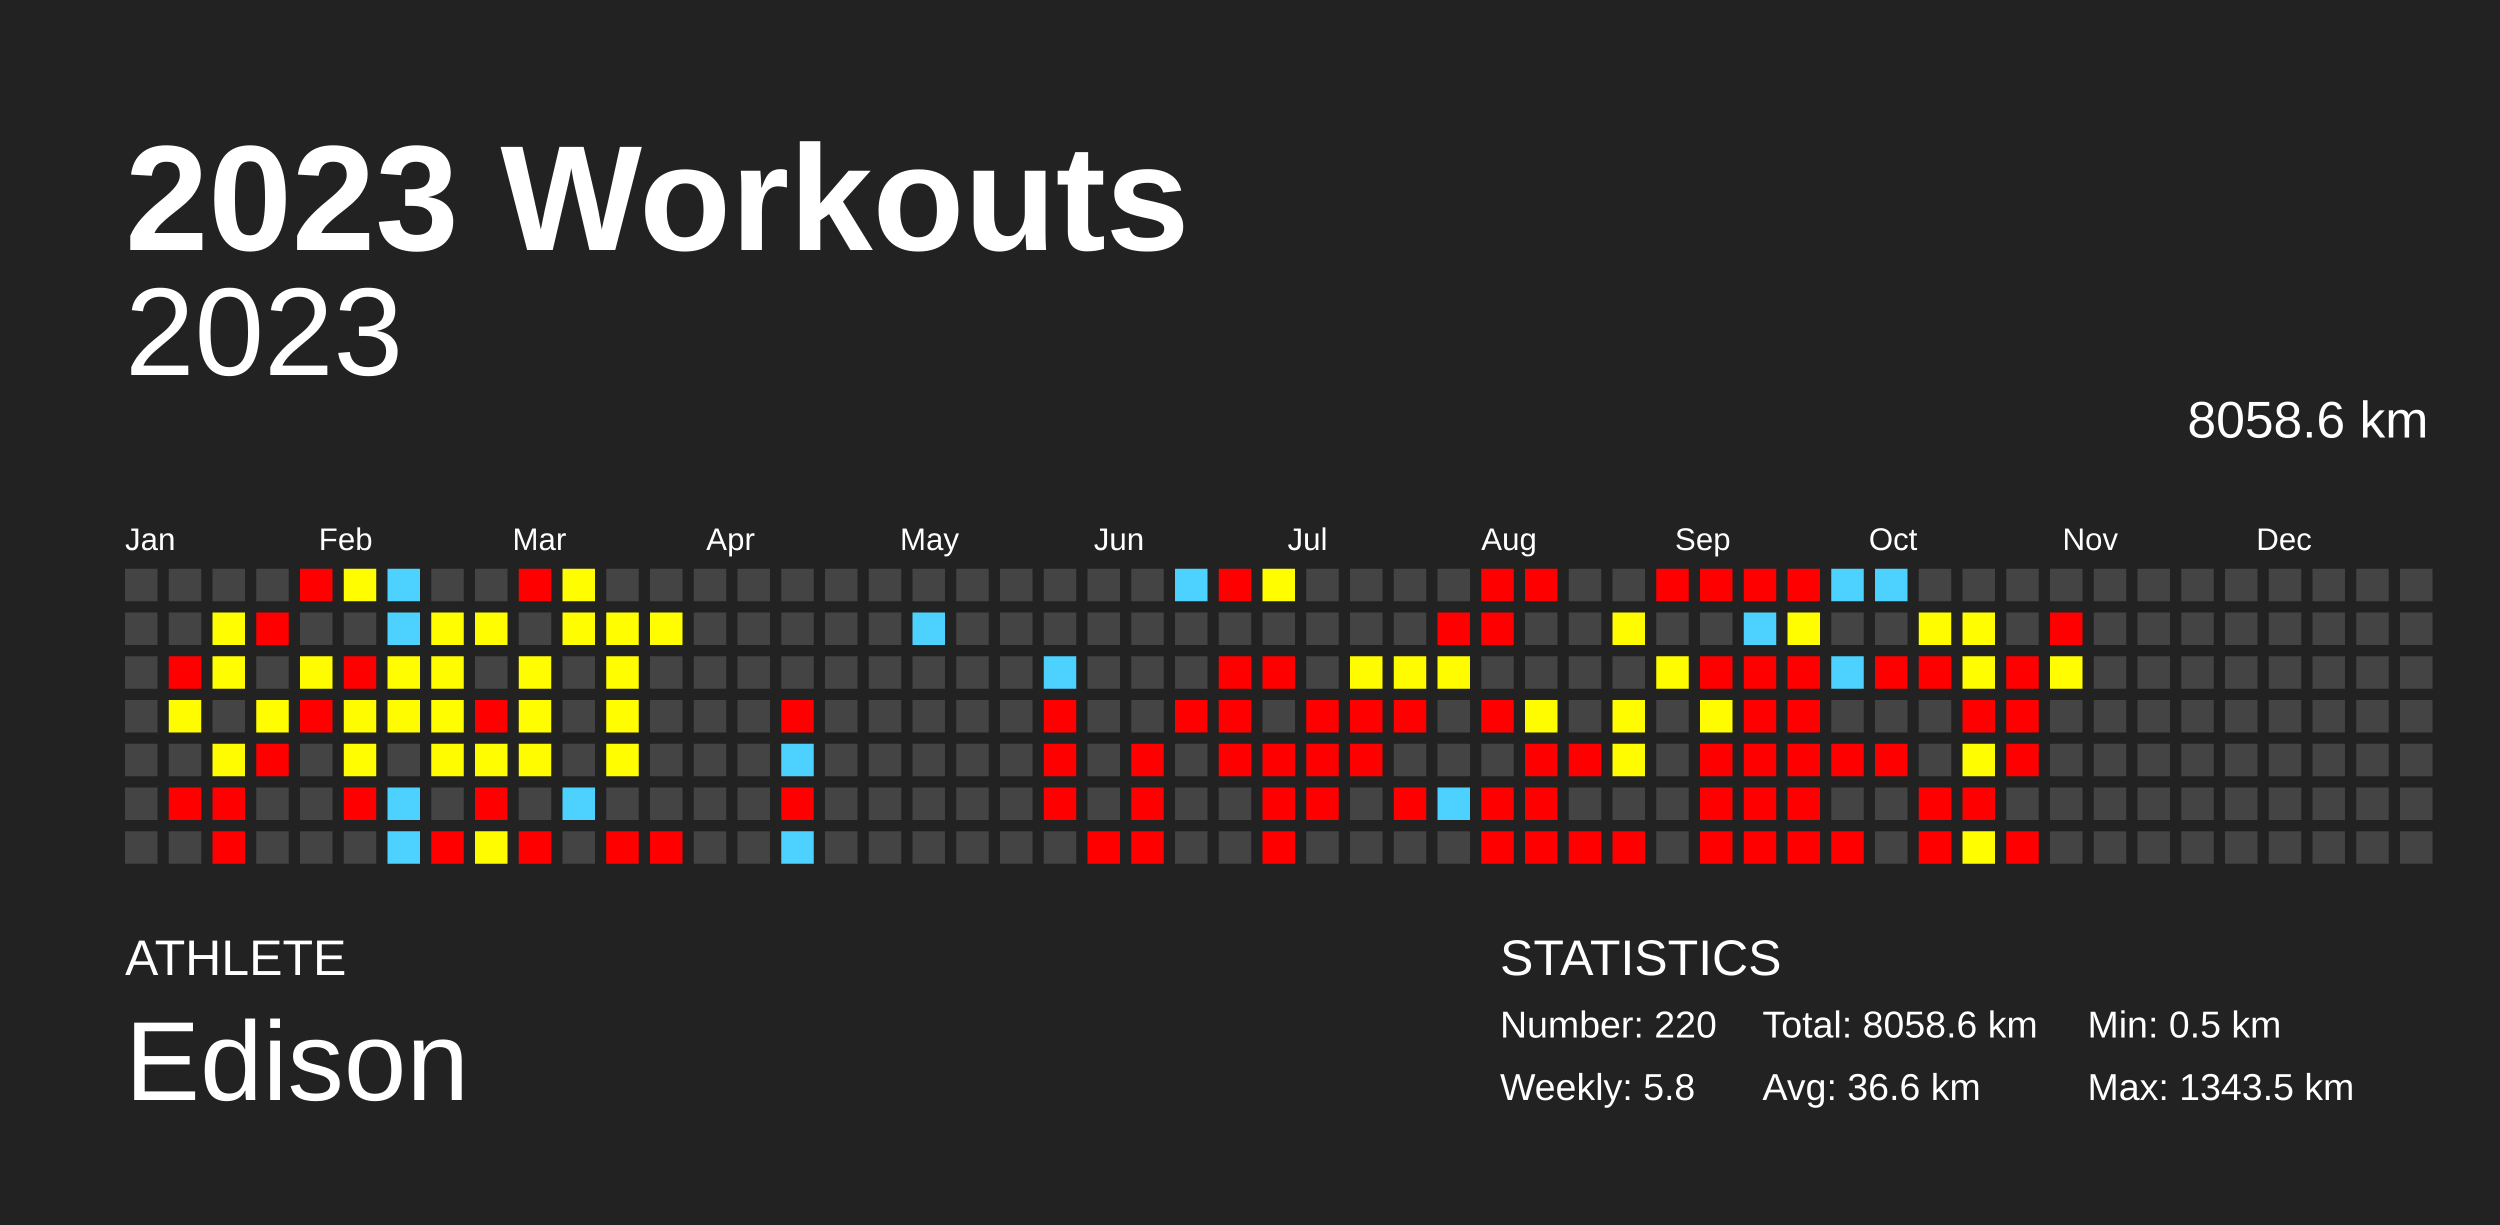
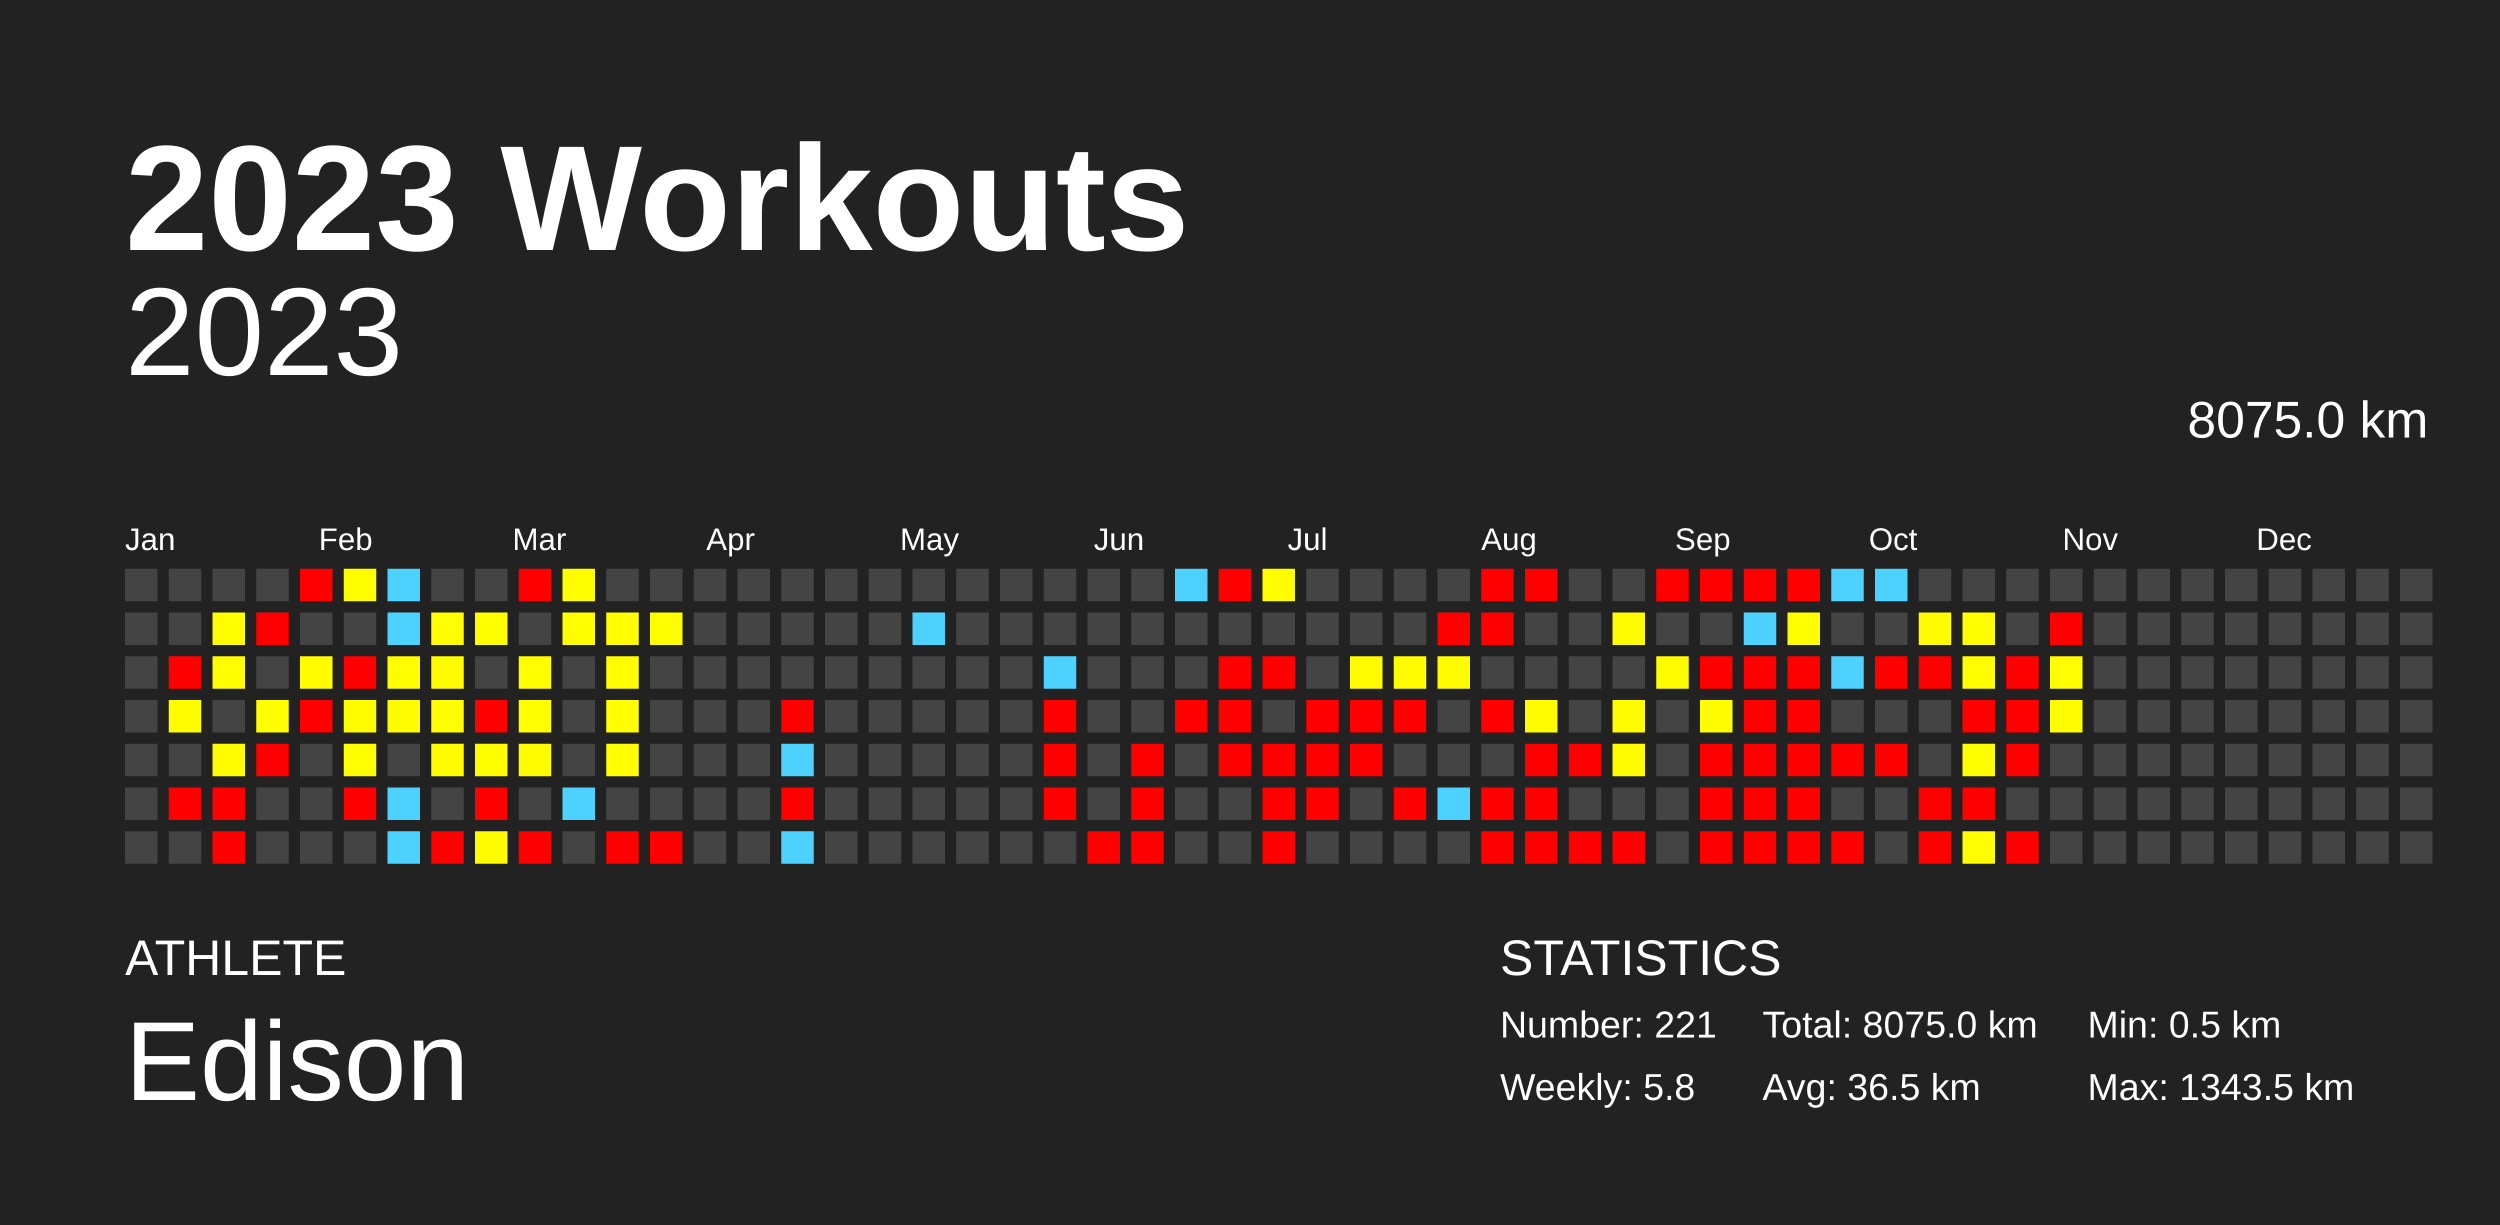
<svg xmlns="http://www.w3.org/2000/svg" baseProfile="full" height="98mm" version="1.1" viewBox="0,0,200,98" width="200mm">
  <defs />
  <rect fill="#222222" height="98" width="200" x="0" y="0" />
  <text fill="#FFFFFF" style="font-size:12px; font-family:Arial; font-weight:bold;" x="10" y="20">2023 Workouts</text>
  <text fill="#FFFFFF" style="font-size:4px; font-family:Arial" x="10" y="78">ATHLETE</text>
  <text fill="#FFFFFF" style="font-size:9px; font-family:Arial" x="10" y="88">Edison</text>
  <text fill="#FFFFFF" style="font-size:4px; font-family:Arial" x="120" y="78">STATISTICS</text>
-   <text fill="#FFFFFF" style="font-size:3px; font-family:Arial" x="120" y="83">Number: 220</text>
+   <text fill="#FFFFFF" style="font-size:3px; font-family:Arial" x="120" y="83">Number: 221</text>
  <text fill="#FFFFFF" style="font-size:3px; font-family:Arial" x="120" y="88">Weekly: 5.8</text>
-   <text fill="#FFFFFF" style="font-size:3px; font-family:Arial" x="141" y="83">Total: 8058.6 km</text>
-   <text fill="#FFFFFF" style="font-size:3px; font-family:Arial" x="141" y="88">Avg: 36.6 km</text>
+   <text fill="#FFFFFF" style="font-size:3px; font-family:Arial" x="141" y="83">Total: 8075.0 km</text>
+   <text fill="#FFFFFF" style="font-size:3px; font-family:Arial" x="141" y="88">Avg: 36.5 km</text>
  <text fill="#FFFFFF" style="font-size:3px; font-family:Arial" x="167" y="83">Min: 0.5 km</text>
  <text fill="#FFFFFF" style="font-size:3px; font-family:Arial" x="167" y="88">Max: 1343.5 km</text>
  <text alignment-baseline="hanging" fill="#FFFFFF" style="font-size:10.0px; font-family:Arial;" x="10" y="30">2023</text>
-   <text alignment-baseline="hanging" fill="#FFFFFF" style="font-size:4.125px; font-family:Arial;" x="175" y="35">8058.6 km</text>
+   <text alignment-baseline="hanging" fill="#FFFFFF" style="font-size:4.125px; font-family:Arial;" x="175" y="35">8075.0 km</text>
  <text fill="#FFFFFF" style="font-size:2.5px; font-family:Arial" x="10.0" y="44">Jan</text>
  <text fill="#FFFFFF" style="font-size:2.5px; font-family:Arial" x="25.5" y="44">Feb</text>
  <text fill="#FFFFFF" style="font-size:2.5px; font-family:Arial" x="41.0" y="44">Mar</text>
  <text fill="#FFFFFF" style="font-size:2.5px; font-family:Arial" x="56.5" y="44">Apr</text>
  <text fill="#FFFFFF" style="font-size:2.5px; font-family:Arial" x="72.0" y="44">May</text>
  <text fill="#FFFFFF" style="font-size:2.5px; font-family:Arial" x="87.5" y="44">Jun</text>
  <text fill="#FFFFFF" style="font-size:2.5px; font-family:Arial" x="103.0" y="44">Jul</text>
  <text fill="#FFFFFF" style="font-size:2.5px; font-family:Arial" x="118.5" y="44">Aug</text>
  <text fill="#FFFFFF" style="font-size:2.5px; font-family:Arial" x="134.0" y="44">Sep</text>
  <text fill="#FFFFFF" style="font-size:2.5px; font-family:Arial" x="149.5" y="44">Oct</text>
  <text fill="#FFFFFF" style="font-size:2.5px; font-family:Arial" x="165.0" y="44">Nov</text>
  <text fill="#FFFFFF" style="font-size:2.5px; font-family:Arial" x="180.5" y="44">Dec</text>
  <rect fill="#444444" height="2.6" width="2.6" x="10.0" y="45.5" />
  <rect fill="#444444" height="2.6" width="2.6" x="10.0" y="49.0" />
  <rect fill="#444444" height="2.6" width="2.6" x="10.0" y="52.5" />
  <rect fill="#444444" height="2.6" width="2.6" x="10.0" y="56.0" />
  <rect fill="#444444" height="2.6" width="2.6" x="10.0" y="59.5" />
  <rect fill="#444444" height="2.6" width="2.6" x="10.0" y="63.0" />
  <rect fill="#444444" height="2.6" width="2.6" x="10.0" y="66.5" />
  <rect fill="#444444" height="2.6" width="2.6" x="13.5" y="45.5" />
  <rect fill="#444444" height="2.6" width="2.6" x="13.5" y="49.0" />
  <rect fill="red" height="2.6" width="2.6" x="13.5" y="52.5" />
  <rect fill="#fffc00" height="2.6" width="2.6" x="13.5" y="56.0" />
  <rect fill="#444444" height="2.6" width="2.6" x="13.5" y="59.5" />
  <rect fill="red" height="2.6" width="2.6" x="13.5" y="63.0" />
  <rect fill="#444444" height="2.6" width="2.6" x="13.5" y="66.5" />
  <rect fill="#444444" height="2.6" width="2.6" x="17.0" y="45.5" />
  <rect fill="#fffd00" height="2.6" width="2.6" x="17.0" y="49.0" />
  <rect fill="#fffd00" height="2.6" width="2.6" x="17.0" y="52.5" />
  <rect fill="#444444" height="2.6" width="2.6" x="17.0" y="56.0" />
  <rect fill="#fffc00" height="2.6" width="2.6" x="17.0" y="59.5" />
  <rect fill="red" height="2.6" width="2.6" x="17.0" y="63.0" />
  <rect fill="red" height="2.6" width="2.6" x="17.0" y="66.5" />
  <rect fill="#444444" height="2.6" width="2.6" x="20.5" y="45.5" />
  <rect fill="red" height="2.6" width="2.6" x="20.5" y="49.0" />
  <rect fill="#444444" height="2.6" width="2.6" x="20.5" y="52.5" />
  <rect fill="#fffd00" height="2.6" width="2.6" x="20.5" y="56.0" />
  <rect fill="red" height="2.6" width="2.6" x="20.5" y="59.5" />
  <rect fill="#444444" height="2.6" width="2.6" x="20.5" y="63.0" />
  <rect fill="#444444" height="2.6" width="2.6" x="20.5" y="66.5" />
  <rect fill="red" height="2.6" width="2.6" x="24.0" y="45.5" />
  <rect fill="#444444" height="2.6" width="2.6" x="24.0" y="49.0" />
  <rect fill="#fffc00" height="2.6" width="2.6" x="24.0" y="52.5" />
  <rect fill="red" height="2.6" width="2.6" x="24.0" y="56.0" />
  <rect fill="#444444" height="2.6" width="2.6" x="24.0" y="59.5" />
  <rect fill="#444444" height="2.6" width="2.6" x="24.0" y="63.0" />
  <rect fill="#444444" height="2.6" width="2.6" x="24.0" y="66.5" />
  <rect fill="#fffd00" height="2.6" width="2.6" x="27.5" y="45.5" />
  <rect fill="#444444" height="2.6" width="2.6" x="27.5" y="49.0" />
  <rect fill="red" height="2.6" width="2.6" x="27.5" y="52.5" />
  <rect fill="#fffc00" height="2.6" width="2.6" x="27.5" y="56.0" />
  <rect fill="#fffd00" height="2.6" width="2.6" x="27.5" y="59.5" />
  <rect fill="red" height="2.6" width="2.6" x="27.5" y="63.0" />
  <rect fill="#444444" height="2.6" width="2.6" x="27.5" y="66.5" />
  <rect fill="#4dd2ff" height="2.6" width="2.6" x="31.0" y="45.5" />
  <rect fill="#4dd2ff" height="2.6" width="2.6" x="31.0" y="49.0" />
  <rect fill="#fffd00" height="2.6" width="2.6" x="31.0" y="52.5" />
  <rect fill="#fffc00" height="2.6" width="2.6" x="31.0" y="56.0" />
  <rect fill="#444444" height="2.6" width="2.6" x="31.0" y="59.5" />
  <rect fill="#4dd2ff" height="2.6" width="2.6" x="31.0" y="63.0" />
  <rect fill="#4dd2ff" height="2.6" width="2.6" x="31.0" y="66.5" />
  <rect fill="#444444" height="2.6" width="2.6" x="34.5" y="45.5" />
  <rect fill="#fffd00" height="2.6" width="2.6" x="34.5" y="49.0" />
  <rect fill="#fffc00" height="2.6" width="2.6" x="34.5" y="52.5" />
  <rect fill="#fffd00" height="2.6" width="2.6" x="34.5" y="56.0" />
  <rect fill="#fffc00" height="2.6" width="2.6" x="34.5" y="59.5" />
  <rect fill="#444444" height="2.6" width="2.6" x="34.5" y="63.0" />
  <rect fill="red" height="2.6" width="2.6" x="34.5" y="66.5" />
  <rect fill="#444444" height="2.6" width="2.6" x="38.0" y="45.5" />
  <rect fill="#fffd00" height="2.6" width="2.6" x="38.0" y="49.0" />
  <rect fill="#444444" height="2.6" width="2.6" x="38.0" y="52.5" />
  <rect fill="red" height="2.6" width="2.6" x="38.0" y="56.0" />
  <rect fill="#fffd00" height="2.6" width="2.6" x="38.0" y="59.5" />
  <rect fill="red" height="2.6" width="2.6" x="38.0" y="63.0" />
  <rect fill="#fffc00" height="2.6" width="2.6" x="38.0" y="66.5" />
  <rect fill="red" height="2.6" width="2.6" x="41.5" y="45.5" />
  <rect fill="#444444" height="2.6" width="2.6" x="41.5" y="49.0" />
  <rect fill="#fffd00" height="2.6" width="2.6" x="41.5" y="52.5" />
  <rect fill="#fffd00" height="2.6" width="2.6" x="41.5" y="56.0" />
  <rect fill="#fffc00" height="2.6" width="2.6" x="41.5" y="59.5" />
  <rect fill="#444444" height="2.6" width="2.6" x="41.5" y="63.0" />
  <rect fill="red" height="2.6" width="2.6" x="41.5" y="66.5" />
  <rect fill="#fffd00" height="2.6" width="2.6" x="45.0" y="45.5" />
  <rect fill="#fffd00" height="2.6" width="2.6" x="45.0" y="49.0" />
  <rect fill="#444444" height="2.6" width="2.6" x="45.0" y="52.5" />
  <rect fill="#444444" height="2.6" width="2.6" x="45.0" y="56.0" />
  <rect fill="#444444" height="2.6" width="2.6" x="45.0" y="59.5" />
  <rect fill="#4dd2ff" height="2.6" width="2.6" x="45.0" y="63.0" />
  <rect fill="#444444" height="2.6" width="2.6" x="45.0" y="66.5" />
  <rect fill="#444444" height="2.6" width="2.6" x="48.5" y="45.5" />
  <rect fill="#fffd00" height="2.6" width="2.6" x="48.5" y="49.0" />
  <rect fill="#fffd00" height="2.6" width="2.6" x="48.5" y="52.5" />
  <rect fill="#fffd00" height="2.6" width="2.6" x="48.5" y="56.0" />
  <rect fill="#fffd00" height="2.6" width="2.6" x="48.5" y="59.5" />
  <rect fill="#444444" height="2.6" width="2.6" x="48.5" y="63.0" />
  <rect fill="red" height="2.6" width="2.6" x="48.5" y="66.5" />
  <rect fill="#444444" height="2.6" width="2.6" x="52.0" y="45.5" />
  <rect fill="#fffd00" height="2.6" width="2.6" x="52.0" y="49.0" />
  <rect fill="#444444" height="2.6" width="2.6" x="52.0" y="52.5" />
  <rect fill="#444444" height="2.6" width="2.6" x="52.0" y="56.0" />
  <rect fill="#444444" height="2.6" width="2.6" x="52.0" y="59.5" />
  <rect fill="#444444" height="2.6" width="2.6" x="52.0" y="63.0" />
  <rect fill="red" height="2.6" width="2.6" x="52.0" y="66.5" />
  <rect fill="#444444" height="2.6" width="2.6" x="55.5" y="45.5" />
  <rect fill="#444444" height="2.6" width="2.6" x="55.5" y="49.0" />
  <rect fill="#444444" height="2.6" width="2.6" x="55.5" y="52.5" />
  <rect fill="#444444" height="2.6" width="2.6" x="55.5" y="56.0" />
  <rect fill="#444444" height="2.6" width="2.6" x="55.5" y="59.5" />
  <rect fill="#444444" height="2.6" width="2.6" x="55.5" y="63.0" />
  <rect fill="#444444" height="2.6" width="2.6" x="55.5" y="66.5" />
  <rect fill="#444444" height="2.6" width="2.6" x="59.0" y="45.5" />
  <rect fill="#444444" height="2.6" width="2.6" x="59.0" y="49.0" />
  <rect fill="#444444" height="2.6" width="2.6" x="59.0" y="52.5" />
  <rect fill="#444444" height="2.6" width="2.6" x="59.0" y="56.0" />
  <rect fill="#444444" height="2.6" width="2.6" x="59.0" y="59.5" />
  <rect fill="#444444" height="2.6" width="2.6" x="59.0" y="63.0" />
  <rect fill="#444444" height="2.6" width="2.6" x="59.0" y="66.5" />
  <rect fill="#444444" height="2.6" width="2.6" x="62.5" y="45.5" />
  <rect fill="#444444" height="2.6" width="2.6" x="62.5" y="49.0" />
  <rect fill="#444444" height="2.6" width="2.6" x="62.5" y="52.5" />
  <rect fill="red" height="2.6" width="2.6" x="62.5" y="56.0" />
  <rect fill="#4dd2ff" height="2.6" width="2.6" x="62.5" y="59.5" />
  <rect fill="red" height="2.6" width="2.6" x="62.5" y="63.0" />
  <rect fill="#4dd2ff" height="2.6" width="2.6" x="62.5" y="66.5" />
  <rect fill="#444444" height="2.6" width="2.6" x="66.0" y="45.5" />
  <rect fill="#444444" height="2.6" width="2.6" x="66.0" y="49.0" />
  <rect fill="#444444" height="2.6" width="2.6" x="66.0" y="52.5" />
  <rect fill="#444444" height="2.6" width="2.6" x="66.0" y="56.0" />
  <rect fill="#444444" height="2.6" width="2.6" x="66.0" y="59.5" />
  <rect fill="#444444" height="2.6" width="2.6" x="66.0" y="63.0" />
  <rect fill="#444444" height="2.6" width="2.6" x="66.0" y="66.5" />
  <rect fill="#444444" height="2.6" width="2.6" x="69.5" y="45.5" />
  <rect fill="#444444" height="2.6" width="2.6" x="69.5" y="49.0" />
  <rect fill="#444444" height="2.6" width="2.6" x="69.5" y="52.5" />
  <rect fill="#444444" height="2.6" width="2.6" x="69.5" y="56.0" />
  <rect fill="#444444" height="2.6" width="2.6" x="69.5" y="59.5" />
  <rect fill="#444444" height="2.6" width="2.6" x="69.5" y="63.0" />
  <rect fill="#444444" height="2.6" width="2.6" x="69.5" y="66.5" />
  <rect fill="#444444" height="2.6" width="2.6" x="73.0" y="45.5" />
  <rect fill="#4dd2ff" height="2.6" width="2.6" x="73.0" y="49.0" />
  <rect fill="#444444" height="2.6" width="2.6" x="73.0" y="52.5" />
  <rect fill="#444444" height="2.6" width="2.6" x="73.0" y="56.0" />
  <rect fill="#444444" height="2.6" width="2.6" x="73.0" y="59.5" />
  <rect fill="#444444" height="2.6" width="2.6" x="73.0" y="63.0" />
  <rect fill="#444444" height="2.6" width="2.6" x="73.0" y="66.5" />
  <rect fill="#444444" height="2.6" width="2.6" x="76.5" y="45.5" />
  <rect fill="#444444" height="2.6" width="2.6" x="76.5" y="49.0" />
  <rect fill="#444444" height="2.6" width="2.6" x="76.5" y="52.5" />
  <rect fill="#444444" height="2.6" width="2.6" x="76.5" y="56.0" />
  <rect fill="#444444" height="2.6" width="2.6" x="76.5" y="59.5" />
  <rect fill="#444444" height="2.6" width="2.6" x="76.5" y="63.0" />
  <rect fill="#444444" height="2.6" width="2.6" x="76.5" y="66.5" />
  <rect fill="#444444" height="2.6" width="2.6" x="80.0" y="45.5" />
  <rect fill="#444444" height="2.6" width="2.6" x="80.0" y="49.0" />
  <rect fill="#444444" height="2.6" width="2.6" x="80.0" y="52.5" />
  <rect fill="#444444" height="2.6" width="2.6" x="80.0" y="56.0" />
  <rect fill="#444444" height="2.6" width="2.6" x="80.0" y="59.5" />
  <rect fill="#444444" height="2.6" width="2.6" x="80.0" y="63.0" />
  <rect fill="#444444" height="2.6" width="2.6" x="80.0" y="66.5" />
  <rect fill="#444444" height="2.6" width="2.6" x="83.5" y="45.5" />
  <rect fill="#444444" height="2.6" width="2.6" x="83.5" y="49.0" />
  <rect fill="#4dd2ff" height="2.6" width="2.6" x="83.5" y="52.5" />
  <rect fill="red" height="2.6" width="2.6" x="83.5" y="56.0" />
  <rect fill="red" height="2.6" width="2.6" x="83.5" y="59.5" />
  <rect fill="red" height="2.6" width="2.6" x="83.5" y="63.0" />
  <rect fill="#444444" height="2.6" width="2.6" x="83.5" y="66.5" />
  <rect fill="#444444" height="2.6" width="2.6" x="87.0" y="45.5" />
  <rect fill="#444444" height="2.6" width="2.6" x="87.0" y="49.0" />
  <rect fill="#444444" height="2.6" width="2.6" x="87.0" y="52.5" />
  <rect fill="#444444" height="2.6" width="2.6" x="87.0" y="56.0" />
  <rect fill="#444444" height="2.6" width="2.6" x="87.0" y="59.5" />
  <rect fill="#444444" height="2.6" width="2.6" x="87.0" y="63.0" />
  <rect fill="red" height="2.6" width="2.6" x="87.0" y="66.5" />
  <rect fill="#444444" height="2.6" width="2.6" x="90.5" y="45.5" />
  <rect fill="#444444" height="2.6" width="2.6" x="90.5" y="49.0" />
  <rect fill="#444444" height="2.6" width="2.6" x="90.5" y="52.5" />
  <rect fill="#444444" height="2.6" width="2.6" x="90.5" y="56.0" />
  <rect fill="red" height="2.6" width="2.6" x="90.5" y="59.5" />
  <rect fill="red" height="2.6" width="2.6" x="90.5" y="63.0" />
  <rect fill="red" height="2.6" width="2.6" x="90.5" y="66.5" />
  <rect fill="#4dd2ff" height="2.6" width="2.6" x="94.0" y="45.5" />
  <rect fill="#444444" height="2.6" width="2.6" x="94.0" y="49.0" />
  <rect fill="#444444" height="2.6" width="2.6" x="94.0" y="52.5" />
  <rect fill="red" height="2.6" width="2.6" x="94.0" y="56.0" />
  <rect fill="#444444" height="2.6" width="2.6" x="94.0" y="59.5" />
  <rect fill="#444444" height="2.6" width="2.6" x="94.0" y="63.0" />
  <rect fill="#444444" height="2.6" width="2.6" x="94.0" y="66.5" />
  <rect fill="red" height="2.6" width="2.6" x="97.5" y="45.5" />
  <rect fill="#444444" height="2.6" width="2.6" x="97.5" y="49.0" />
  <rect fill="red" height="2.6" width="2.6" x="97.5" y="52.5" />
  <rect fill="red" height="2.6" width="2.6" x="97.5" y="56.0" />
  <rect fill="red" height="2.6" width="2.6" x="97.5" y="59.5" />
  <rect fill="#444444" height="2.6" width="2.6" x="97.5" y="63.0" />
  <rect fill="#444444" height="2.6" width="2.6" x="97.5" y="66.5" />
  <rect fill="#fffd00" height="2.6" width="2.6" x="101.0" y="45.5" />
  <rect fill="#444444" height="2.6" width="2.6" x="101.0" y="49.0" />
  <rect fill="red" height="2.6" width="2.6" x="101.0" y="52.5" />
  <rect fill="#444444" height="2.6" width="2.6" x="101.0" y="56.0" />
  <rect fill="red" height="2.6" width="2.6" x="101.0" y="59.5" />
  <rect fill="red" height="2.6" width="2.6" x="101.0" y="63.0" />
  <rect fill="red" height="2.6" width="2.6" x="101.0" y="66.5" />
  <rect fill="#444444" height="2.6" width="2.6" x="104.5" y="45.5" />
  <rect fill="#444444" height="2.6" width="2.6" x="104.5" y="49.0" />
  <rect fill="#444444" height="2.6" width="2.6" x="104.5" y="52.5" />
  <rect fill="red" height="2.6" width="2.6" x="104.5" y="56.0" />
  <rect fill="red" height="2.6" width="2.6" x="104.5" y="59.5" />
  <rect fill="red" height="2.6" width="2.6" x="104.5" y="63.0" />
  <rect fill="#444444" height="2.6" width="2.6" x="104.5" y="66.5" />
  <rect fill="#444444" height="2.6" width="2.6" x="108.0" y="45.5" />
  <rect fill="#444444" height="2.6" width="2.6" x="108.0" y="49.0" />
  <rect fill="#fffc00" height="2.6" width="2.6" x="108.0" y="52.5" />
  <rect fill="red" height="2.6" width="2.6" x="108.0" y="56.0" />
  <rect fill="red" height="2.6" width="2.6" x="108.0" y="59.5" />
  <rect fill="#444444" height="2.6" width="2.6" x="108.0" y="63.0" />
  <rect fill="#444444" height="2.6" width="2.6" x="108.0" y="66.5" />
  <rect fill="#444444" height="2.6" width="2.6" x="111.5" y="45.5" />
  <rect fill="#444444" height="2.6" width="2.6" x="111.5" y="49.0" />
  <rect fill="#fffc00" height="2.6" width="2.6" x="111.5" y="52.5" />
  <rect fill="red" height="2.6" width="2.6" x="111.5" y="56.0" />
  <rect fill="#444444" height="2.6" width="2.6" x="111.5" y="59.5" />
  <rect fill="red" height="2.6" width="2.6" x="111.5" y="63.0" />
  <rect fill="#444444" height="2.6" width="2.6" x="111.5" y="66.5" />
  <rect fill="#444444" height="2.6" width="2.6" x="115.0" y="45.5" />
  <rect fill="red" height="2.6" width="2.6" x="115.0" y="49.0" />
  <rect fill="#fffc00" height="2.6" width="2.6" x="115.0" y="52.5" />
  <rect fill="#444444" height="2.6" width="2.6" x="115.0" y="56.0" />
  <rect fill="#444444" height="2.6" width="2.6" x="115.0" y="59.5" />
  <rect fill="#4dd2ff" height="2.6" width="2.6" x="115.0" y="63.0" />
  <rect fill="#444444" height="2.6" width="2.6" x="115.0" y="66.5" />
  <rect fill="red" height="2.6" width="2.6" x="118.5" y="45.5" />
  <rect fill="red" height="2.6" width="2.6" x="118.5" y="49.0" />
  <rect fill="#444444" height="2.6" width="2.6" x="118.5" y="52.5" />
  <rect fill="red" height="2.6" width="2.6" x="118.5" y="56.0" />
  <rect fill="#444444" height="2.6" width="2.6" x="118.5" y="59.5" />
  <rect fill="red" height="2.6" width="2.6" x="118.5" y="63.0" />
  <rect fill="red" height="2.6" width="2.6" x="118.5" y="66.5" />
  <rect fill="red" height="2.6" width="2.6" x="122.0" y="45.5" />
  <rect fill="#444444" height="2.6" width="2.6" x="122.0" y="49.0" />
  <rect fill="#444444" height="2.6" width="2.6" x="122.0" y="52.5" />
  <rect fill="#fffc00" height="2.6" width="2.6" x="122.0" y="56.0" />
  <rect fill="red" height="2.6" width="2.6" x="122.0" y="59.5" />
  <rect fill="red" height="2.6" width="2.6" x="122.0" y="63.0" />
  <rect fill="red" height="2.6" width="2.6" x="122.0" y="66.5" />
  <rect fill="#444444" height="2.6" width="2.6" x="125.5" y="45.5" />
  <rect fill="#444444" height="2.6" width="2.6" x="125.5" y="49.0" />
  <rect fill="#444444" height="2.6" width="2.6" x="125.5" y="52.5" />
  <rect fill="#444444" height="2.6" width="2.6" x="125.5" y="56.0" />
  <rect fill="red" height="2.6" width="2.6" x="125.5" y="59.5" />
  <rect fill="#444444" height="2.6" width="2.6" x="125.5" y="63.0" />
  <rect fill="red" height="2.6" width="2.6" x="125.5" y="66.5" />
  <rect fill="#444444" height="2.6" width="2.6" x="129.0" y="45.5" />
  <rect fill="#fffc00" height="2.6" width="2.6" x="129.0" y="49.0" />
  <rect fill="#444444" height="2.6" width="2.6" x="129.0" y="52.5" />
  <rect fill="#fffc00" height="2.6" width="2.6" x="129.0" y="56.0" />
  <rect fill="#fffc00" height="2.6" width="2.6" x="129.0" y="59.5" />
  <rect fill="#444444" height="2.6" width="2.6" x="129.0" y="63.0" />
  <rect fill="red" height="2.6" width="2.6" x="129.0" y="66.5" />
  <rect fill="red" height="2.6" width="2.6" x="132.5" y="45.5" />
  <rect fill="#444444" height="2.6" width="2.6" x="132.5" y="49.0" />
  <rect fill="#fffc00" height="2.6" width="2.6" x="132.5" y="52.5" />
  <rect fill="#444444" height="2.6" width="2.6" x="132.5" y="56.0" />
  <rect fill="#444444" height="2.6" width="2.6" x="132.5" y="59.5" />
  <rect fill="#444444" height="2.6" width="2.6" x="132.5" y="63.0" />
  <rect fill="#444444" height="2.6" width="2.6" x="132.5" y="66.5" />
  <rect fill="red" height="2.6" width="2.6" x="136.0" y="45.5" />
  <rect fill="#444444" height="2.6" width="2.6" x="136.0" y="49.0" />
  <rect fill="red" height="2.6" width="2.6" x="136.0" y="52.5" />
  <rect fill="#fffc00" height="2.6" width="2.6" x="136.0" y="56.0" />
  <rect fill="red" height="2.6" width="2.6" x="136.0" y="59.5" />
  <rect fill="red" height="2.6" width="2.6" x="136.0" y="63.0" />
  <rect fill="red" height="2.6" width="2.6" x="136.0" y="66.5" />
  <rect fill="red" height="2.6" width="2.6" x="139.5" y="45.5" />
  <rect fill="#4dd2ff" height="2.6" width="2.6" x="139.5" y="49.0" />
  <rect fill="red" height="2.6" width="2.6" x="139.5" y="52.5" />
  <rect fill="red" height="2.6" width="2.6" x="139.5" y="56.0" />
  <rect fill="red" height="2.6" width="2.6" x="139.5" y="59.5" />
  <rect fill="red" height="2.6" width="2.6" x="139.5" y="63.0" />
  <rect fill="red" height="2.6" width="2.6" x="139.5" y="66.5" />
  <rect fill="red" height="2.6" width="2.6" x="143.0" y="45.5" />
  <rect fill="#fffd00" height="2.6" width="2.6" x="143.0" y="49.0" />
  <rect fill="red" height="2.6" width="2.6" x="143.0" y="52.5" />
  <rect fill="red" height="2.6" width="2.6" x="143.0" y="56.0" />
  <rect fill="red" height="2.6" width="2.6" x="143.0" y="59.5" />
  <rect fill="red" height="2.6" width="2.6" x="143.0" y="63.0" />
  <rect fill="red" height="2.6" width="2.6" x="143.0" y="66.5" />
  <rect fill="#4dd2ff" height="2.6" width="2.6" x="146.5" y="45.5" />
  <rect fill="#444444" height="2.6" width="2.6" x="146.5" y="49.0" />
  <rect fill="#4dd2ff" height="2.6" width="2.6" x="146.5" y="52.5" />
  <rect fill="#444444" height="2.6" width="2.6" x="146.5" y="56.0" />
  <rect fill="red" height="2.6" width="2.6" x="146.5" y="59.5" />
  <rect fill="#444444" height="2.6" width="2.6" x="146.5" y="63.0" />
  <rect fill="red" height="2.6" width="2.6" x="146.5" y="66.5" />
  <rect fill="#4dd2ff" height="2.6" width="2.6" x="150.0" y="45.5" />
  <rect fill="#444444" height="2.6" width="2.6" x="150.0" y="49.0" />
  <rect fill="red" height="2.6" width="2.6" x="150.0" y="52.5" />
  <rect fill="#444444" height="2.6" width="2.6" x="150.0" y="56.0" />
  <rect fill="red" height="2.6" width="2.6" x="150.0" y="59.5" />
  <rect fill="#444444" height="2.6" width="2.6" x="150.0" y="63.0" />
  <rect fill="#444444" height="2.6" width="2.6" x="150.0" y="66.5" />
  <rect fill="#444444" height="2.6" width="2.6" x="153.5" y="45.5" />
  <rect fill="#fffc00" height="2.6" width="2.6" x="153.5" y="49.0" />
  <rect fill="red" height="2.6" width="2.6" x="153.5" y="52.5" />
  <rect fill="#444444" height="2.6" width="2.6" x="153.5" y="56.0" />
  <rect fill="#444444" height="2.6" width="2.6" x="153.5" y="59.5" />
  <rect fill="red" height="2.6" width="2.6" x="153.5" y="63.0" />
  <rect fill="red" height="2.6" width="2.6" x="153.5" y="66.5" />
  <rect fill="#444444" height="2.6" width="2.6" x="157.0" y="45.5" />
  <rect fill="#fffd00" height="2.6" width="2.6" x="157.0" y="49.0" />
  <rect fill="#fffd00" height="2.6" width="2.6" x="157.0" y="52.5" />
  <rect fill="red" height="2.6" width="2.6" x="157.0" y="56.0" />
  <rect fill="#fffd00" height="2.6" width="2.6" x="157.0" y="59.5" />
  <rect fill="red" height="2.6" width="2.6" x="157.0" y="63.0" />
  <rect fill="#fffd00" height="2.6" width="2.6" x="157.0" y="66.5" />
  <rect fill="#444444" height="2.6" width="2.6" x="160.5" y="45.5" />
  <rect fill="#444444" height="2.6" width="2.6" x="160.5" y="49.0" />
  <rect fill="red" height="2.6" width="2.6" x="160.5" y="52.5" />
  <rect fill="red" height="2.6" width="2.6" x="160.5" y="56.0" />
  <rect fill="red" height="2.6" width="2.6" x="160.5" y="59.5" />
  <rect fill="#444444" height="2.6" width="2.6" x="160.5" y="63.0" />
  <rect fill="red" height="2.6" width="2.6" x="160.5" y="66.5" />
  <rect fill="#444444" height="2.6" width="2.6" x="164.0" y="45.5" />
  <rect fill="red" height="2.6" width="2.6" x="164.0" y="49.0" />
  <rect fill="#fffd00" height="2.6" width="2.6" x="164.0" y="52.5" />
-   <rect fill="#444444" height="2.6" width="2.6" x="164.0" y="56.0" />
+   <rect fill="#fffc00" height="2.6" width="2.6" x="164.0" y="56.0" />
  <rect fill="#444444" height="2.6" width="2.6" x="164.0" y="59.5" />
  <rect fill="#444444" height="2.6" width="2.6" x="164.0" y="63.0" />
  <rect fill="#444444" height="2.6" width="2.6" x="164.0" y="66.5" />
  <rect fill="#444444" height="2.6" width="2.6" x="167.5" y="45.5" />
  <rect fill="#444444" height="2.6" width="2.6" x="167.5" y="49.0" />
  <rect fill="#444444" height="2.6" width="2.6" x="167.5" y="52.5" />
  <rect fill="#444444" height="2.6" width="2.6" x="167.5" y="56.0" />
  <rect fill="#444444" height="2.6" width="2.6" x="167.5" y="59.5" />
  <rect fill="#444444" height="2.6" width="2.6" x="167.5" y="63.0" />
  <rect fill="#444444" height="2.6" width="2.6" x="167.5" y="66.5" />
  <rect fill="#444444" height="2.6" width="2.6" x="171.0" y="45.5" />
  <rect fill="#444444" height="2.6" width="2.6" x="171.0" y="49.0" />
  <rect fill="#444444" height="2.6" width="2.6" x="171.0" y="52.5" />
  <rect fill="#444444" height="2.6" width="2.6" x="171.0" y="56.0" />
  <rect fill="#444444" height="2.6" width="2.6" x="171.0" y="59.5" />
  <rect fill="#444444" height="2.6" width="2.6" x="171.0" y="63.0" />
  <rect fill="#444444" height="2.6" width="2.6" x="171.0" y="66.5" />
  <rect fill="#444444" height="2.6" width="2.6" x="174.5" y="45.5" />
  <rect fill="#444444" height="2.6" width="2.6" x="174.5" y="49.0" />
  <rect fill="#444444" height="2.6" width="2.6" x="174.5" y="52.5" />
  <rect fill="#444444" height="2.6" width="2.6" x="174.5" y="56.0" />
  <rect fill="#444444" height="2.6" width="2.6" x="174.5" y="59.5" />
  <rect fill="#444444" height="2.6" width="2.6" x="174.5" y="63.0" />
  <rect fill="#444444" height="2.6" width="2.6" x="174.5" y="66.5" />
  <rect fill="#444444" height="2.6" width="2.6" x="178.0" y="45.5" />
  <rect fill="#444444" height="2.6" width="2.6" x="178.0" y="49.0" />
  <rect fill="#444444" height="2.6" width="2.6" x="178.0" y="52.5" />
  <rect fill="#444444" height="2.6" width="2.6" x="178.0" y="56.0" />
  <rect fill="#444444" height="2.6" width="2.6" x="178.0" y="59.5" />
  <rect fill="#444444" height="2.6" width="2.6" x="178.0" y="63.0" />
  <rect fill="#444444" height="2.6" width="2.6" x="178.0" y="66.5" />
  <rect fill="#444444" height="2.6" width="2.6" x="181.5" y="45.5" />
  <rect fill="#444444" height="2.6" width="2.6" x="181.5" y="49.0" />
  <rect fill="#444444" height="2.6" width="2.6" x="181.5" y="52.5" />
  <rect fill="#444444" height="2.6" width="2.6" x="181.5" y="56.0" />
  <rect fill="#444444" height="2.6" width="2.6" x="181.5" y="59.5" />
  <rect fill="#444444" height="2.6" width="2.6" x="181.5" y="63.0" />
  <rect fill="#444444" height="2.6" width="2.6" x="181.5" y="66.5" />
  <rect fill="#444444" height="2.6" width="2.6" x="185.0" y="45.5" />
  <rect fill="#444444" height="2.6" width="2.6" x="185.0" y="49.0" />
  <rect fill="#444444" height="2.6" width="2.6" x="185.0" y="52.5" />
  <rect fill="#444444" height="2.6" width="2.6" x="185.0" y="56.0" />
  <rect fill="#444444" height="2.6" width="2.6" x="185.0" y="59.5" />
  <rect fill="#444444" height="2.6" width="2.6" x="185.0" y="63.0" />
  <rect fill="#444444" height="2.6" width="2.6" x="185.0" y="66.5" />
  <rect fill="#444444" height="2.6" width="2.6" x="188.5" y="45.5" />
  <rect fill="#444444" height="2.6" width="2.6" x="188.5" y="49.0" />
  <rect fill="#444444" height="2.6" width="2.6" x="188.5" y="52.5" />
  <rect fill="#444444" height="2.6" width="2.6" x="188.5" y="56.0" />
  <rect fill="#444444" height="2.6" width="2.6" x="188.5" y="59.5" />
  <rect fill="#444444" height="2.6" width="2.6" x="188.5" y="63.0" />
  <rect fill="#444444" height="2.6" width="2.6" x="188.5" y="66.5" />
  <rect fill="#444444" height="2.6" width="2.6" x="192.0" y="45.5" />
  <rect fill="#444444" height="2.6" width="2.6" x="192.0" y="49.0" />
  <rect fill="#444444" height="2.6" width="2.6" x="192.0" y="52.5" />
  <rect fill="#444444" height="2.6" width="2.6" x="192.0" y="56.0" />
  <rect fill="#444444" height="2.6" width="2.6" x="192.0" y="59.5" />
  <rect fill="#444444" height="2.6" width="2.6" x="192.0" y="63.0" />
  <rect fill="#444444" height="2.6" width="2.6" x="192.0" y="66.5" />
</svg>
